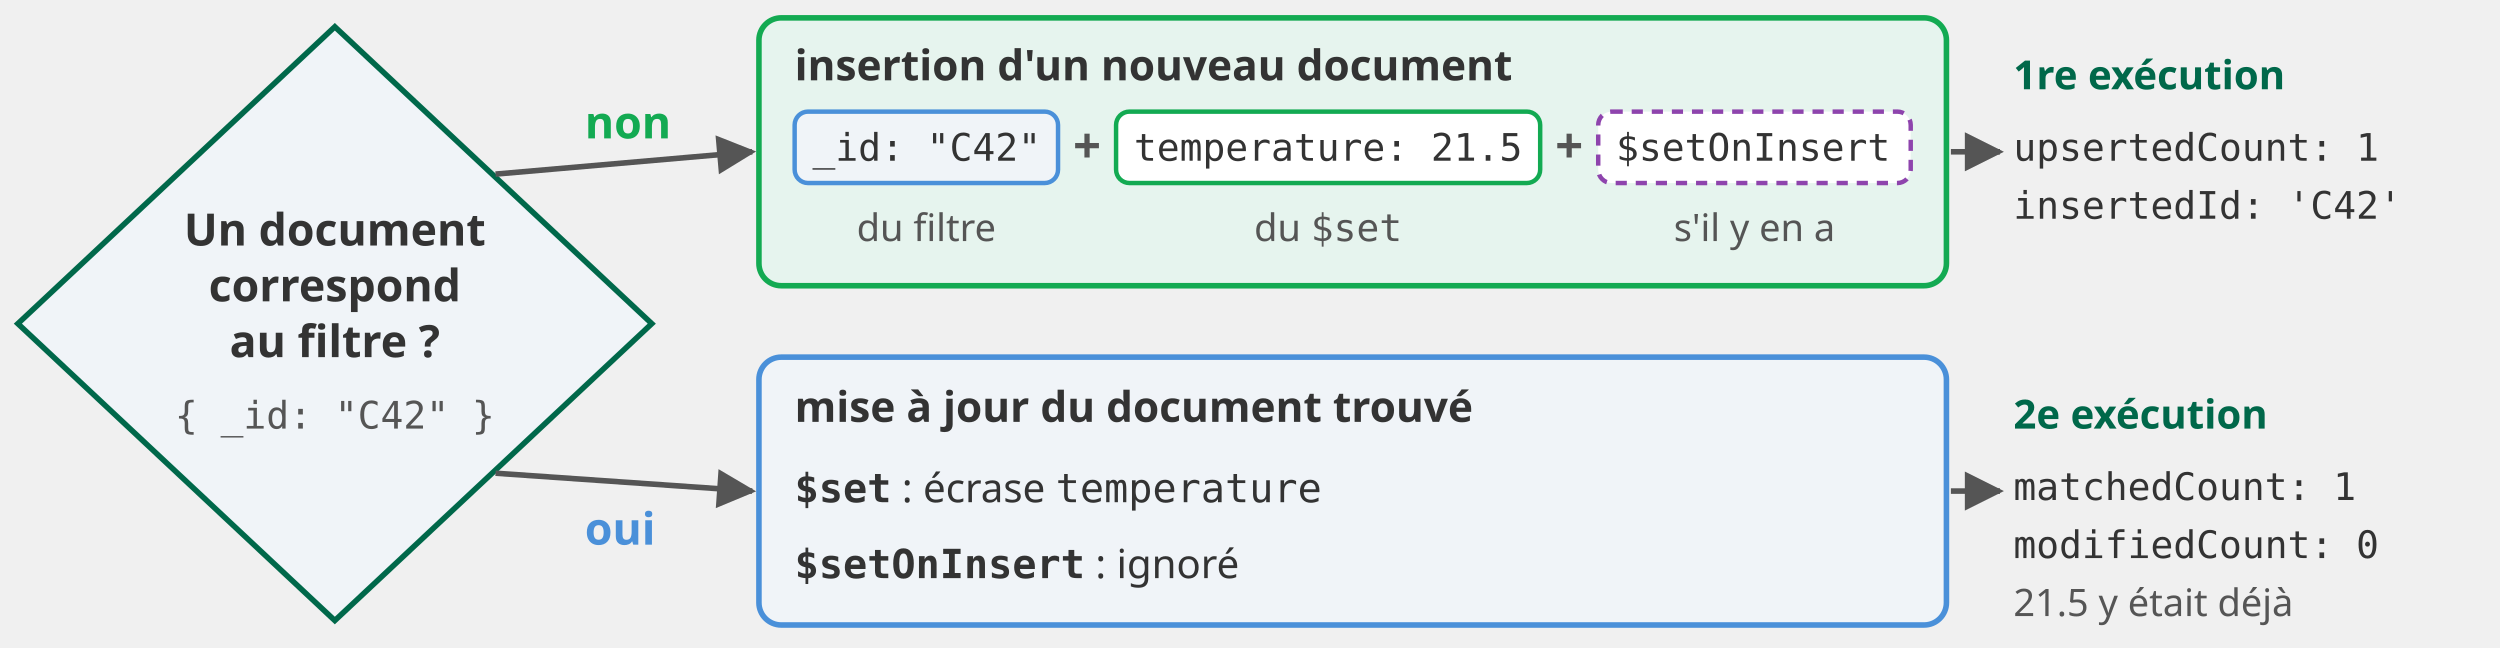
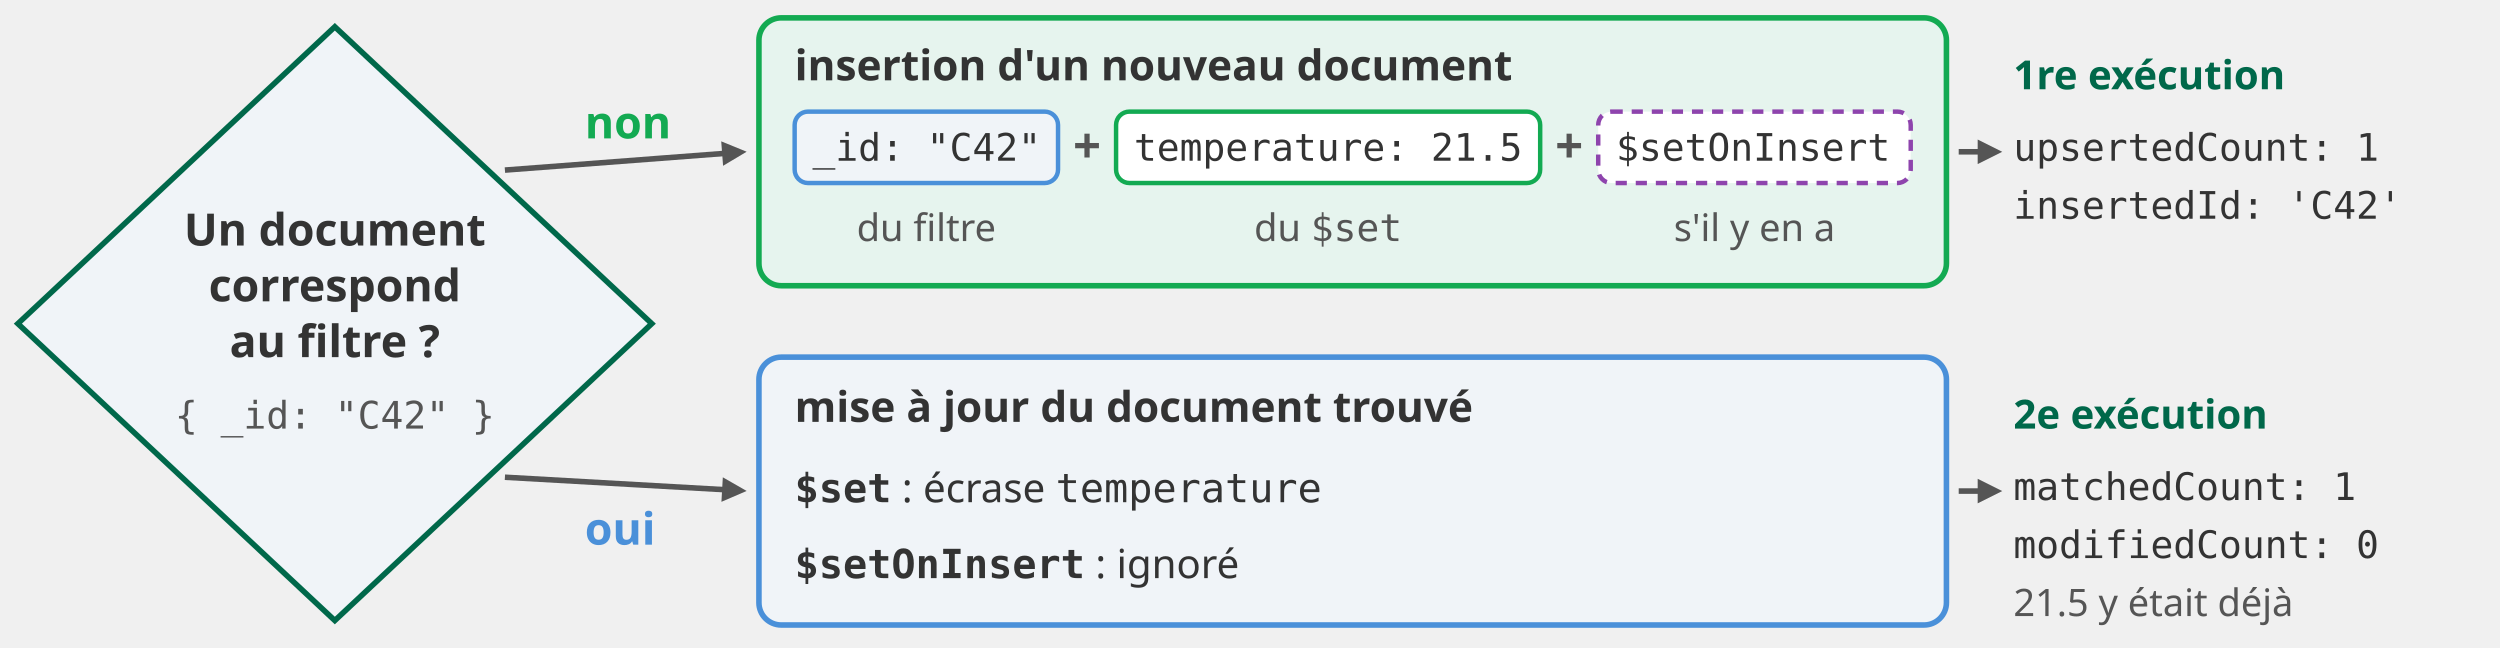
<svg xmlns="http://www.w3.org/2000/svg" viewBox="0 0 1120 290" font-family="sans-serif" role="img" aria-labelledby="t">
  <defs>
-     <marker id="fl" viewBox="0 0 10 10" refX="9" refY="5" markerWidth="7" markerHeight="7" orient="auto">
+     <marker id="fl" viewBox="0 0 10 10" refX="6" refY="5" markerWidth="11" markerHeight="11" markerUnits="userSpaceOnUse" orient="auto-start-reverse">
      <path d="M0,0 L10,5 L0,10 z" fill="#555" />
    </marker>
  </defs>
  <polygon points="150,12 292,145 150,278 8,145" fill="#f0f4f8" stroke="#00684a" stroke-width="2.5" />
  <g font-size="20" font-weight="bold" fill="#333" text-anchor="middle">
    <text x="150" y="110">Un document</text>
    <text x="150" y="135">correspond</text>
    <text x="150" y="160">au filtre ?</text>
  </g>
  <text x="150" y="192" font-family="monospace" font-size="17" fill="#555" text-anchor="middle">{ _id: "C42" }</text>
  <g stroke="#555" stroke-width="2.5" fill="none" marker-end="url(#fl)">
-     <path d="M222,78 L337,68" />
-     <path d="M222,212 L337,220" />
+     <path d="M226.2,76.2 L330.1,68.3" />
+     <path d="M226.2,213.8 L330.1,219.7" />
  </g>
  <text x="262" y="62" font-size="20" font-weight="bold" fill="#13aa52">non</text>
  <text x="262" y="244" font-size="20" font-weight="bold" fill="#4a90d9">oui</text>
  <rect x="340" y="8" width="532" height="120" rx="10" fill="#e6f4ee" stroke="#13aa52" stroke-width="2.5" />
  <text x="356" y="36" font-size="19" font-weight="bold" fill="#333">insertion d'un nouveau document</text>
  <g font-family="monospace" font-size="17" fill="#333">
    <rect x="356" y="50" width="118" height="32" rx="6" fill="#f0f4f8" stroke="#4a90d9" stroke-width="2" />
    <text x="364" y="72">_id: "C42"</text>
    <rect x="500" y="50" width="190" height="32" rx="6" fill="#ffffff" stroke="#13aa52" stroke-width="2" />
    <text x="508" y="72">temperature: 21.5</text>
    <rect x="716" y="50" width="140" height="32" rx="6" fill="#ffffff" stroke="#8e44ad" stroke-width="2" stroke-dasharray="5 4" />
    <text x="724" y="72">$setOnInsert</text>
  </g>
  <g font-size="22" font-weight="bold" fill="#555" text-anchor="middle">
    <text x="487" y="73">+</text>
    <text x="703" y="73">+</text>
  </g>
  <g font-size="17" fill="#555" text-anchor="middle">
    <text x="415" y="108">du filtre</text>
    <text x="595" y="108">du <tspan font-family="monospace">$set</tspan>
    </text>
    <text x="786" y="108">s'il y en a</text>
  </g>
  <rect x="340" y="160" width="532" height="120" rx="10" fill="#f0f4f8" stroke="#4a90d9" stroke-width="2.5" />
  <text x="356" y="189" font-size="19" font-weight="bold" fill="#333">mise à jour du document trouvé</text>
  <text x="356" y="225" font-size="18" fill="#333">
    <tspan font-family="monospace" font-weight="bold">$set</tspan> : écrase <tspan font-family="monospace">temperature</tspan>
  </text>
  <text x="356" y="259" font-size="18" fill="#333">
    <tspan font-family="monospace" font-weight="bold">$setOnInsert</tspan> : ignoré</text>
  <g stroke="#555" stroke-width="2.5" marker-end="url(#fl)">
-     <line x1="874" y1="68" x2="896" y2="68" />
-     <line x1="874" y1="220" x2="896" y2="220" />
+     <line x1="877.5" y1="68" x2="892.6" y2="68" />
+     <line x1="877.5" y1="220" x2="892.6" y2="220" />
  </g>
  <text x="902" y="40" font-size="18" font-weight="bold" fill="#00684a">1re exécution</text>
  <g font-family="monospace" font-size="17" fill="#333">
    <text x="902" y="72">upsertedCount: 1</text>
    <text x="902" y="98">insertedId: 'C42'</text>
  </g>
  <text x="902" y="192" font-size="18" font-weight="bold" fill="#00684a">2e exécution</text>
  <g font-family="monospace" font-size="17" fill="#333">
    <text x="902" y="224">matchedCount: 1</text>
    <text x="902" y="250">modifiedCount: 0</text>
  </g>
  <text x="902" y="276" font-size="17" fill="#555">21.5 y était déjà</text>
</svg>
